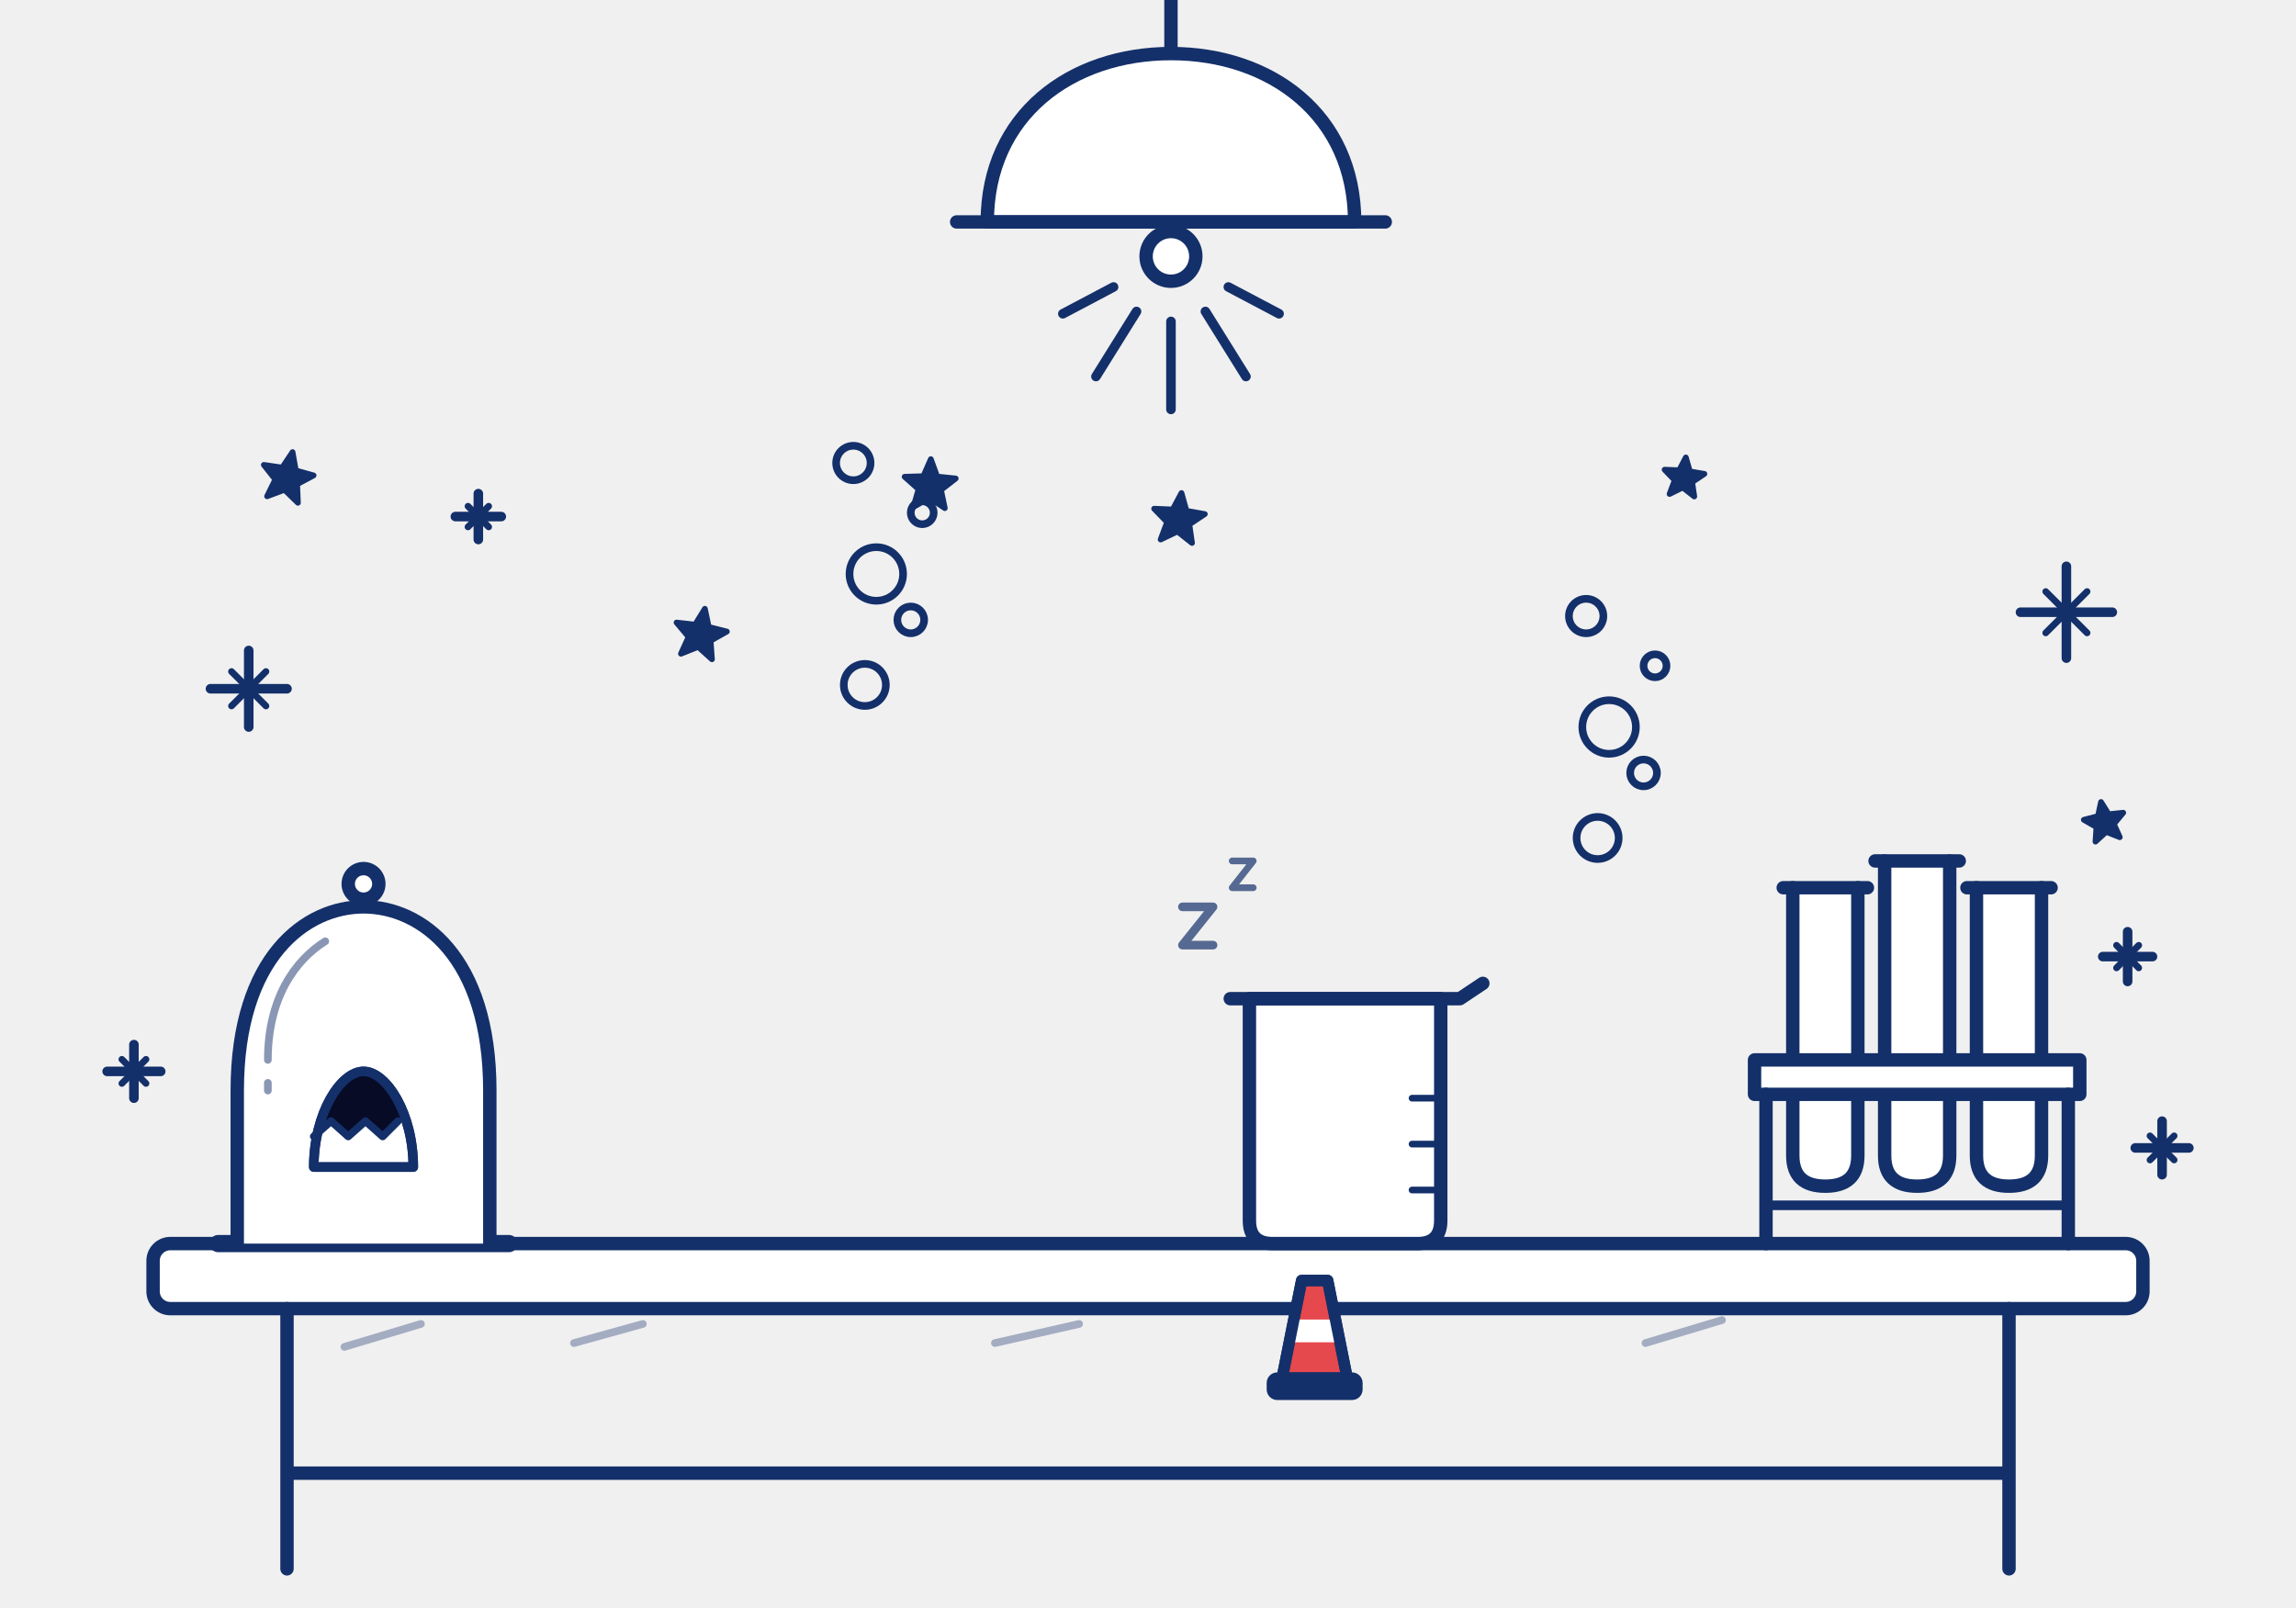
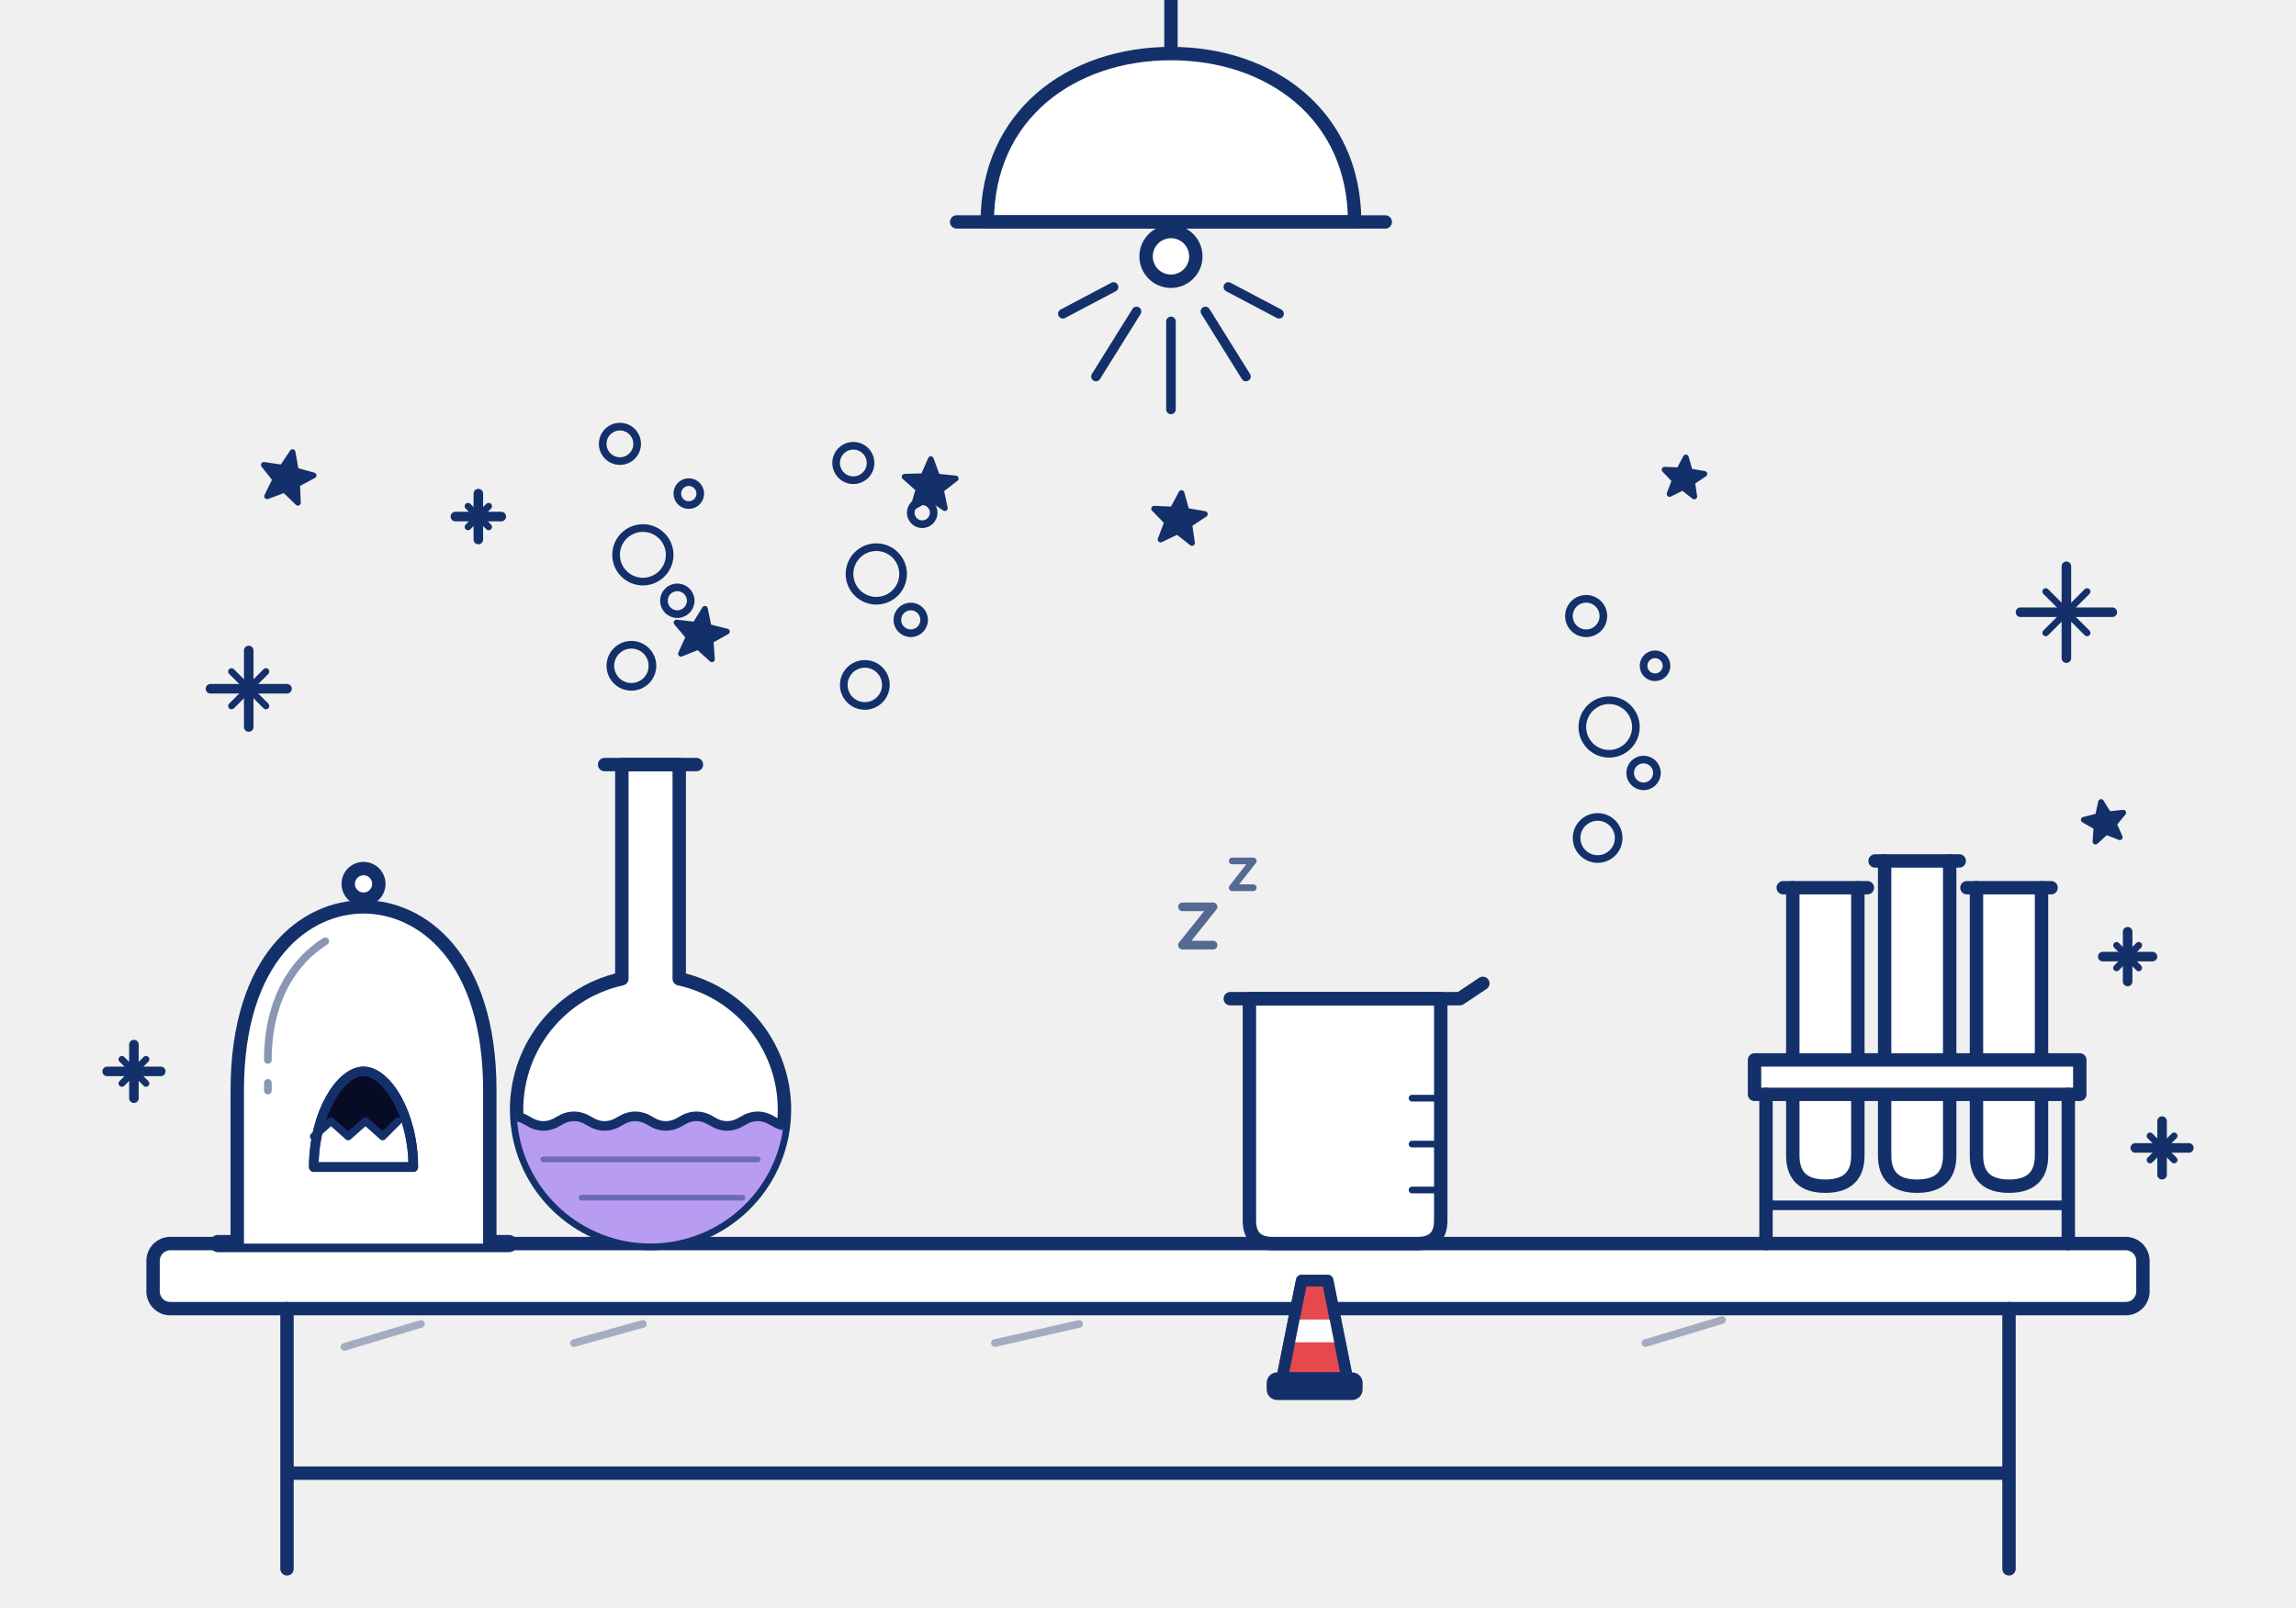
<svg xmlns="http://www.w3.org/2000/svg" viewBox="0 0 1200 840" width="1200" height="840" aria-hidden="true">
  <g fill="none" stroke="#14306A" stroke-width="7" stroke-linecap="round" stroke-linejoin="round">
    <g transform="translate(0,-52)">
      <g id="lamp">
        <path d="M612 0 V78" />
        <path d="M516 168 C516 112 560 80 612 80 C664 80 708 112 708 168 Z" fill="#fff" />
        <path d="M500 168 H724" />
        <circle cx="612" cy="186" r="13" fill="#fff" />
        <path d="M642.0 202.0 L668.5 216.0" stroke-width="5" />
        <path d="M630.0 214.8 L651.2 248.8" stroke-width="5" />
        <path d="M612.0 220.0 L612.0 266.0" stroke-width="5" />
        <path d="M594.0 214.8 L572.8 248.8" stroke-width="5" />
        <path d="M582.0 202.0 L555.5 216.0" stroke-width="5" />
      </g>
    </g>
    <g id="bench">
      <rect x="80" y="650" width="1040" height="34" rx="9" fill="#fff" />
      <path d="M150 684 V820 M1050 684 V820 M150 770 H1050" />
      <path d="M180 704 l40 -12 M300 702 l36 -10 M520 702 l44 -10 M860 702 l40 -12" stroke-width="4" stroke-opacity="0.35" />
    </g>
    <g id="dome-egg">
      <path d="M114 650 H266" stroke-width="9" />
      <path d="M124 650 V570 C124 500 160 474 190 474 C220 474 256 500 256 570 V650" fill="#fff" />
      <circle cx="190" cy="462" r="8" fill="#fff" />
      <path d="M140 554 C140 522 154 502 170 492" stroke-width="4" stroke-opacity="0.5" />
      <path d="M140 570 v-4" stroke-width="4" stroke-opacity="0.5" />
      <path d="M164 610 C164 582 178 560 190 560 C202 560 216 582 216 610 Z" fill="#fff" stroke-width="5" />
      <defs>
        <clipPath id="clip-egg-top">
          <path d="M164 610 C164 582 178 560 190 560 C202 560 216 582 216 610 Z" />
        </clipPath>
      </defs>
      <path data-egg-top="1" d="M150 540 H230 V586 H208 L200 594 L191 586 L182 594 L173 586 L164 594 H150 Z" fill="#070B26" stroke="none" clip-path="url(#clip-egg-top)" />
      <path d="M164 610 C164 582 178 560 190 560 C202 560 216 582 216 610 Z" fill="none" stroke-width="5" />
      <path d="M164 594 l9 -8 l9 8 l9 -8 l9 8 l8 -8" stroke-width="4" />
    </g>
    <g id="beaker-empty-1" data-bench="1" transform="translate(-135 0)">
      <path d="M788.0 522 V638 Q788.0 650 800.0 650 H876.0 Q888.0 650 888.0 638 V522 Z" fill="#fff" />
      <path d="M778.0 522 H898.0 M898.0 522 l12 -8" />
      <path d="M888.0 574 h-15" stroke-width="3.5" />
      <path d="M888.0 598 h-15" stroke-width="3.5" />
      <path d="M888.0 622 h-15" stroke-width="3.5" />
    </g>
    <g id="beaker-empty-2">
      <path d="M937.0 464 V604 Q937.0 620 954.0 620 Q971.0 620 971.0 604 V464" fill="#fff" />
      <path d="M932.0 464 H976.0" />
      <path d="M985.0 450 V604 Q985.0 620 1002.0 620 Q1019.0 620 1019.0 604 V450" fill="#fff" />
      <path d="M980.0 450 H1024.0" />
      <path d="M1033.0 464 V604 Q1033.0 620 1050.0 620 Q1067.0 620 1067.0 604 V464" fill="#fff" />
      <path d="M1028.0 464 H1072.0" />
      <path d="M917.0 554 H1087.0 V572 H917.0 Z" fill="#fff" />
      <path d="M923.0 572 V650 M1081.0 572 V650" />
      <path d="M923.0 630 H1081.0" stroke-width="5" />
    </g>
    <g id="bubbles" stroke-width="4">
+       <circle cx="330" cy="348" r="11" stroke-width="4" />
+       <circle cx="354" cy="314" r="7" stroke-width="4" />
+       <circle cx="336" cy="290" r="14" stroke-width="4" />
+       <circle cx="360" cy="258" r="6" stroke-width="4" />
+       <circle cx="324" cy="232" r="9" stroke-width="4" />
      <circle cx="452" cy="358" r="11" stroke-width="4" />
      <circle cx="476" cy="324" r="7" stroke-width="4" />
      <circle cx="458" cy="300" r="14" stroke-width="4" />
      <circle cx="482" cy="268" r="6" stroke-width="4" />
      <circle cx="446" cy="242" r="9" stroke-width="4" />
      <circle cx="835" cy="438" r="11" stroke-width="4" />
      <circle cx="859" cy="404" r="7" stroke-width="4" />
      <circle cx="841" cy="380" r="14" stroke-width="4" />
      <circle cx="865" cy="348" r="6" stroke-width="4" />
      <circle cx="829" cy="322" r="9" stroke-width="4" />
    </g>
    <g data-bench="1" transform="translate(-136 0)" stroke-width="4.5" stroke-opacity="0.7">
      <path d="M754 474 h16 l-16 20 h16" />
      <path d="M780 450 h11 l-11 14 h11" stroke-width="3.5" />
    </g>
    <g stroke-width="5">
      <path d="M130 340 V380 M110 360 H150" />
      <path d="M121.0 351.0 L139.0 369.0 M139.0 351.0 L121.0 369.0" stroke-width="3.5" />
      <path d="M1080 296 V344 M1056 320 H1104" />
      <path d="M1069.2 309.2 L1090.8 330.8 M1090.8 309.2 L1069.2 330.8" stroke-width="3.5" />
      <path d="M1112 487 V513 M1099 500 H1125" />
      <path d="M1106.2 494.1 L1117.8 505.9 M1117.8 494.1 L1106.2 505.9" stroke-width="3.5" />
      <path d="M250 258 V282 M238 270 H262" />
      <path d="M244.6 264.6 L255.4 275.4 M255.4 264.6 L244.6 275.4" stroke-width="3.5" />
      <path d="M70 546 V574 M56 560 H84" />
      <path d="M63.7 553.7 L76.3 566.3 M76.3 553.7 L63.7 566.3" stroke-width="3.5" />
      <path d="M1130 586 V614 M1116 600 H1144" />
      <path d="M1123.7 593.7 L1136.3 606.3 M1136.3 593.7 L1123.7 606.3" stroke-width="3.5" />
    </g>
  </g>
  <path d="M152.9 236.3 L154.6 245.9 L163.9 248.5 L155.3 253.1 L155.7 262.8 L148.7 256.0 L139.6 259.4 L143.9 250.6 L137.9 243.0 L147.5 244.4 Z" fill="#14306A" stroke="#14306A" stroke-width="3" stroke-linejoin="round" />
  <path d="M1098.1 419.2 L1102.1 425.6 L1109.7 424.8 L1104.8 430.7 L1107.9 437.6 L1100.8 434.8 L1095.2 439.9 L1095.7 432.3 L1089.1 428.5 L1096.5 426.6 Z" fill="#14306A" stroke="#14306A" stroke-width="3" stroke-linejoin="round" />
  <path d="M881.1 239.1 L883.2 246.4 L890.8 247.7 L884.4 252.0 L885.5 259.5 L879.5 254.8 L872.6 258.2 L875.3 251.0 L870.0 245.5 L877.6 245.8 Z" fill="#14306A" stroke="#14306A" stroke-width="3" stroke-linejoin="round" />
  <path d="M368.4 318.2 L370.4 327.7 L379.9 330.1 L371.4 334.9 L372.1 344.6 L364.9 338.1 L355.9 341.7 L359.9 332.9 L353.6 325.4 L363.3 326.5 Z" fill="#14306A" stroke="#14306A" stroke-width="3" stroke-linejoin="round" />
  <path d="M486.5 240.0 L489.8 249.1 L499.5 250.1 L491.8 256.1 L493.8 265.6 L485.8 260.2 L477.4 265.0 L480.1 255.7 L472.8 249.2 L482.6 248.9 Z" fill="#14306A" stroke="#14306A" stroke-width="3" stroke-linejoin="round" />
  <path d="M617.5 257.7 L620.1 267.0 L629.7 268.7 L621.6 274.1 L623.0 283.8 L615.4 277.8 L606.6 282.0 L610.0 272.9 L603.2 265.9 L612.9 266.3 Z" fill="#14306A" stroke="#14306A" stroke-width="3" stroke-linejoin="round" />
  <g data-cone="1" transform="translate(665 669.3) scale(0.85) translate(-808 -646)" fill="none" stroke="#14306A" stroke-width="7" stroke-linecap="round" stroke-linejoin="round">
    <rect x="808" y="706" width="52" height="10" rx="3" fill="#14306A" />
    <path d="M814 706 L826 646 H842 L854 706 Z" fill="#E5484D" />
    <path data-cone-band="1" d="M821.2 670 H846.8 L849.6 684 H818.4 Z" fill="#fff" stroke="none" />
    <path d="M814 706 L826 646 H842 L854 706 Z" fill="none" />
  </g>
+   <g id="plain-beaker">
+     <g data-moved="-236" transform="translate(-236 0)">
+       <g fill="none" stroke="#14306A" stroke-width="7" stroke-linecap="round" stroke-linejoin="round">
+         <g id="beaker-writing-prompts">
+           <defs>
+             <clipPath id="clip-beaker-writing-prompts">
+               <path d="M561 399.626 V511.6 A70 70 0 1 0 591 511.6 V399.626 Z" />
+             </clipPath>
+           </defs>
+           <path d="M561 399.626 V511.6 A70 70 0 1 0 591 511.6 V399.626 Z" fill="#fff" />
+           <g clip-path="url(#clip-beaker-writing-prompts)">
+             <path data-liquid="1" d="M496.0 586.0 q8.0 -5 16.0 0 q8.0 5 16.0 0 q8.0 -5 16.0 0 q8.0 5 16.0 0 q8.0 -5 16.0 0 q8.0 5 16.0 0 q8.0 -5 16.0 0 q8.0 5 16.0 0 q8.0 -5 16.0 0 q8.0 5 16.0 0 V 720 H 496.0 Z" fill="#B79CF2" stroke="none" />
+             <path d="M496.0 586.0 q8.0 -5 16.0 0 q8.0 5 16.0 0 q8.0 -5 16.0 0 q8.0 5 16.0 0 q8.0 -5 16.0 0 q8.0 5 16.0 0 q8.0 -5 16.0 0 q8.0 5 16.0 0 q8.0 -5 16.0 0 q8.0 5 16.0 0" stroke-width="5" />
+             <path d="M520 606 H632" stroke-width="3" stroke-opacity="0.45" />
+             <path d="M540 626 H624" stroke-width="3" stroke-opacity="0.45" />
+           </g>
+           <path d="M552 399.626 H600" />
+         </g>
+       </g>
+     </g>
+   </g>
</svg>
